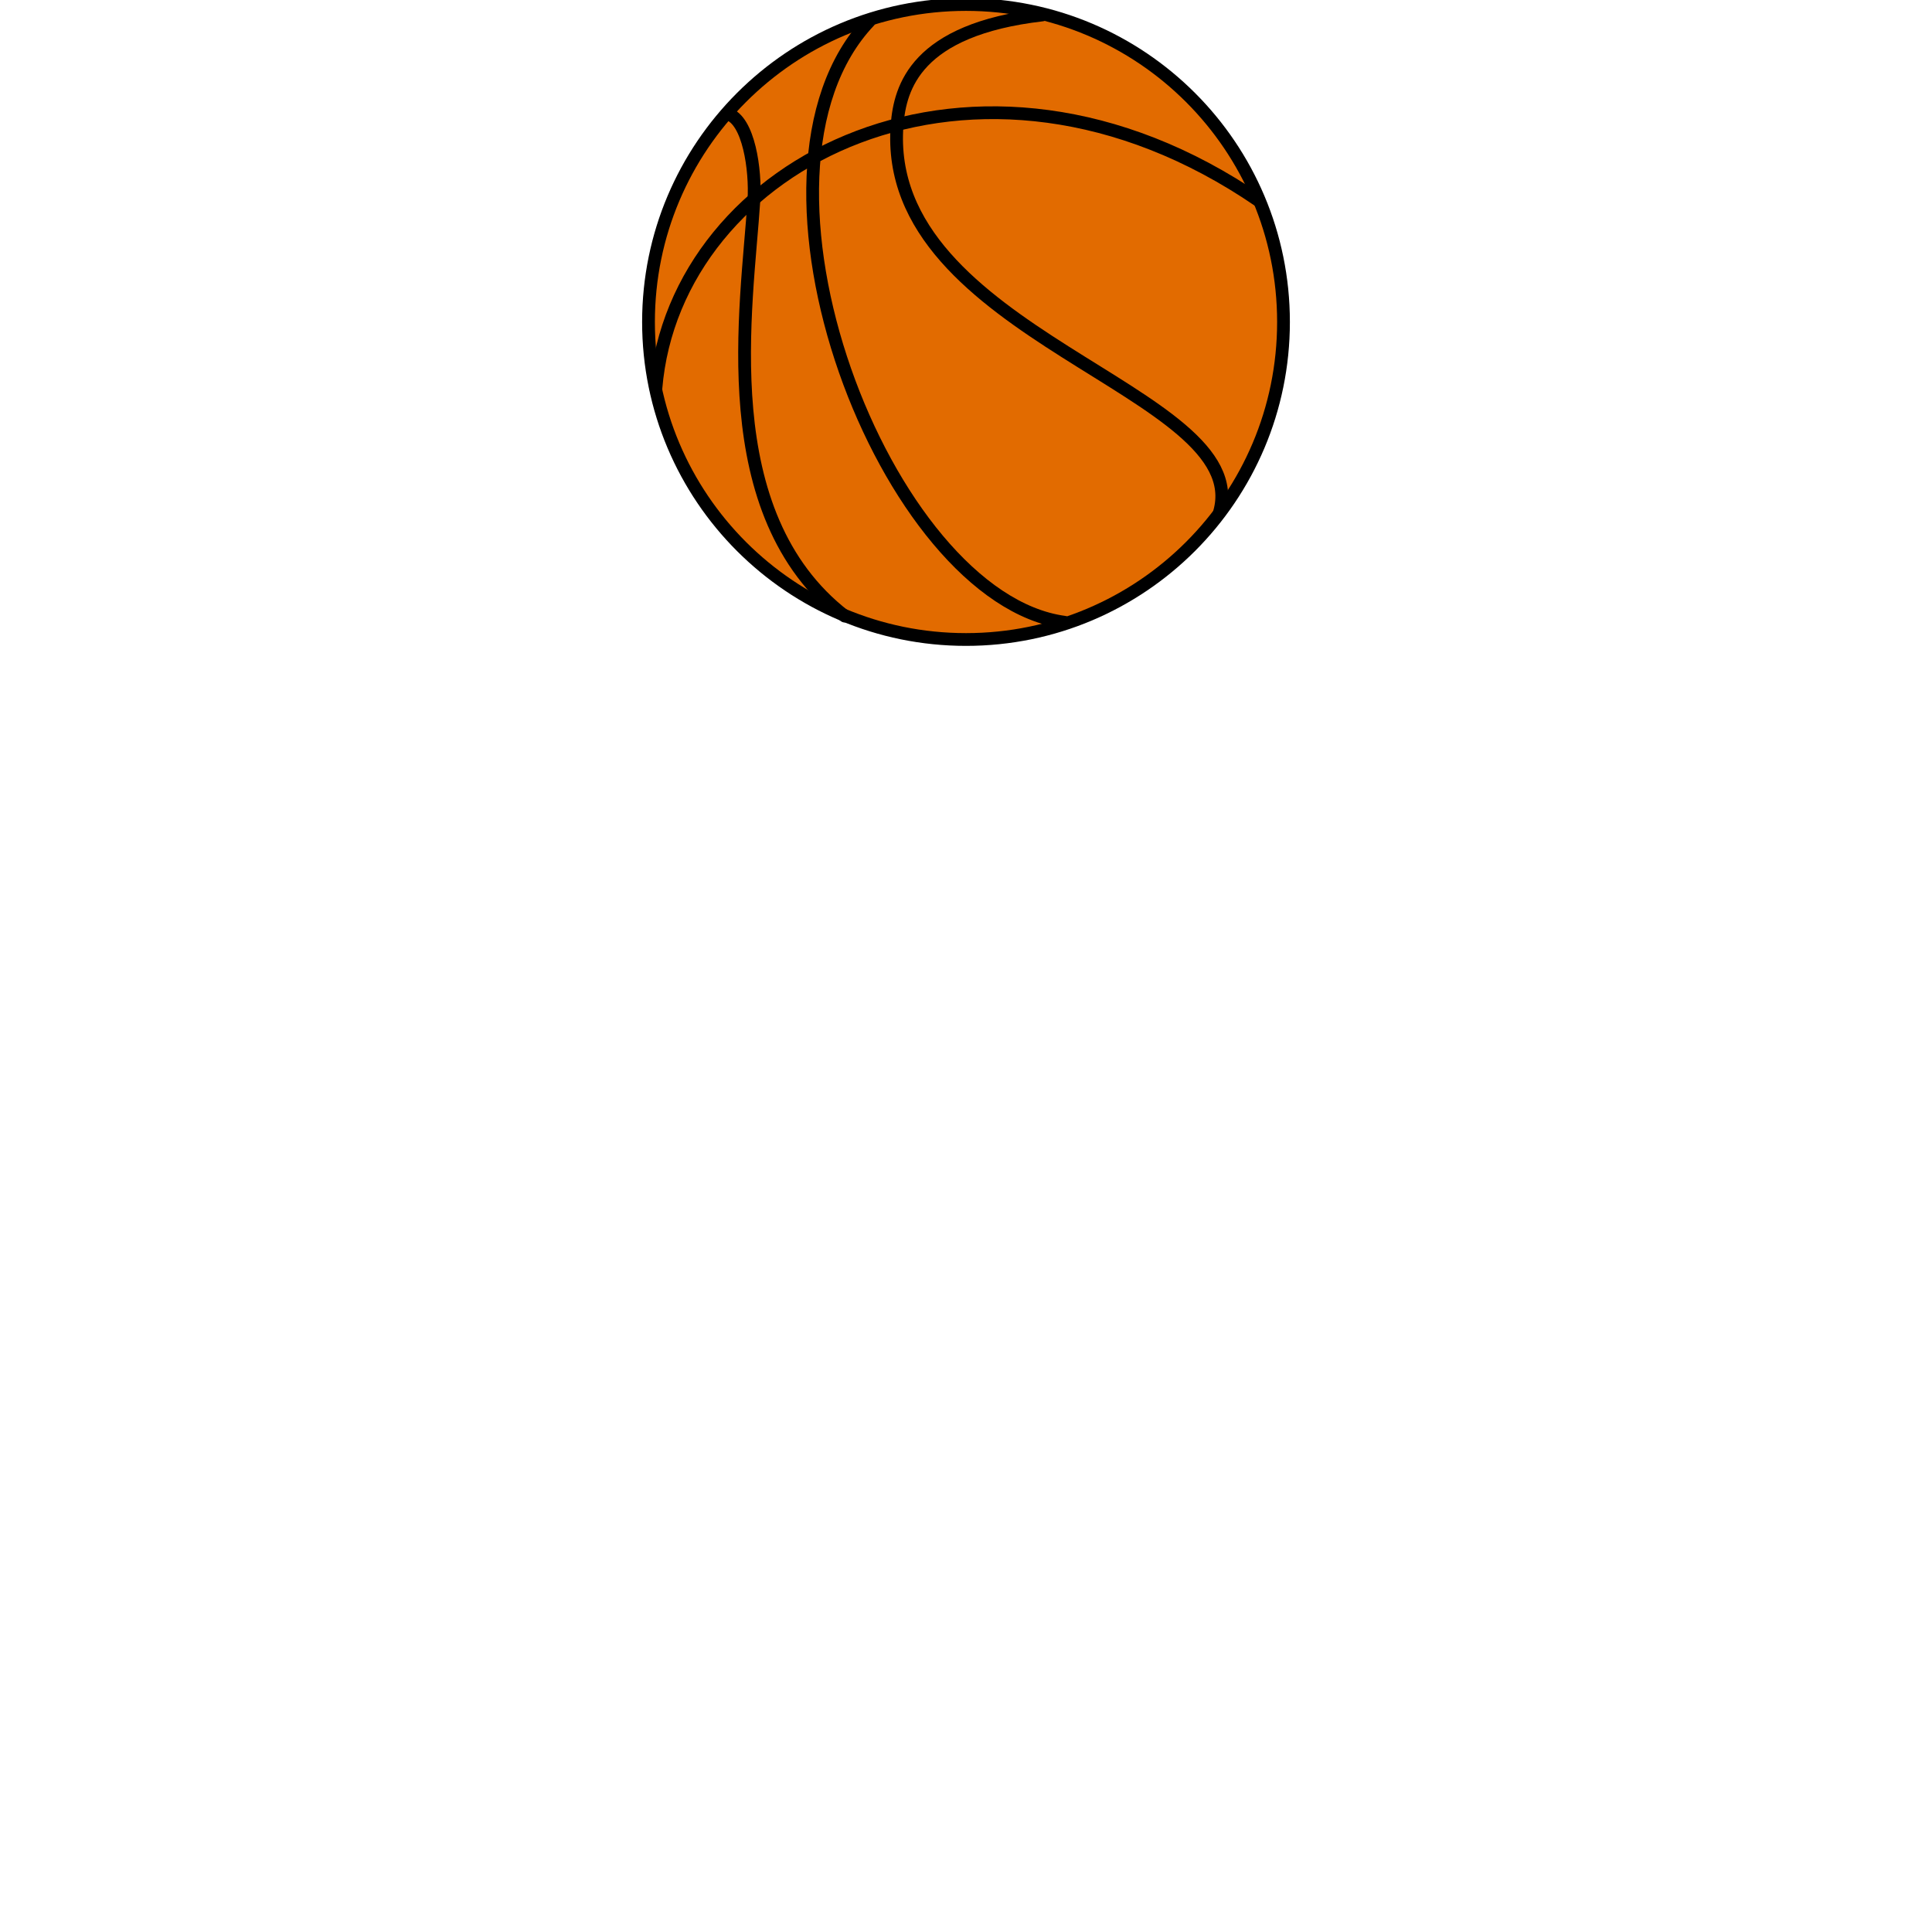
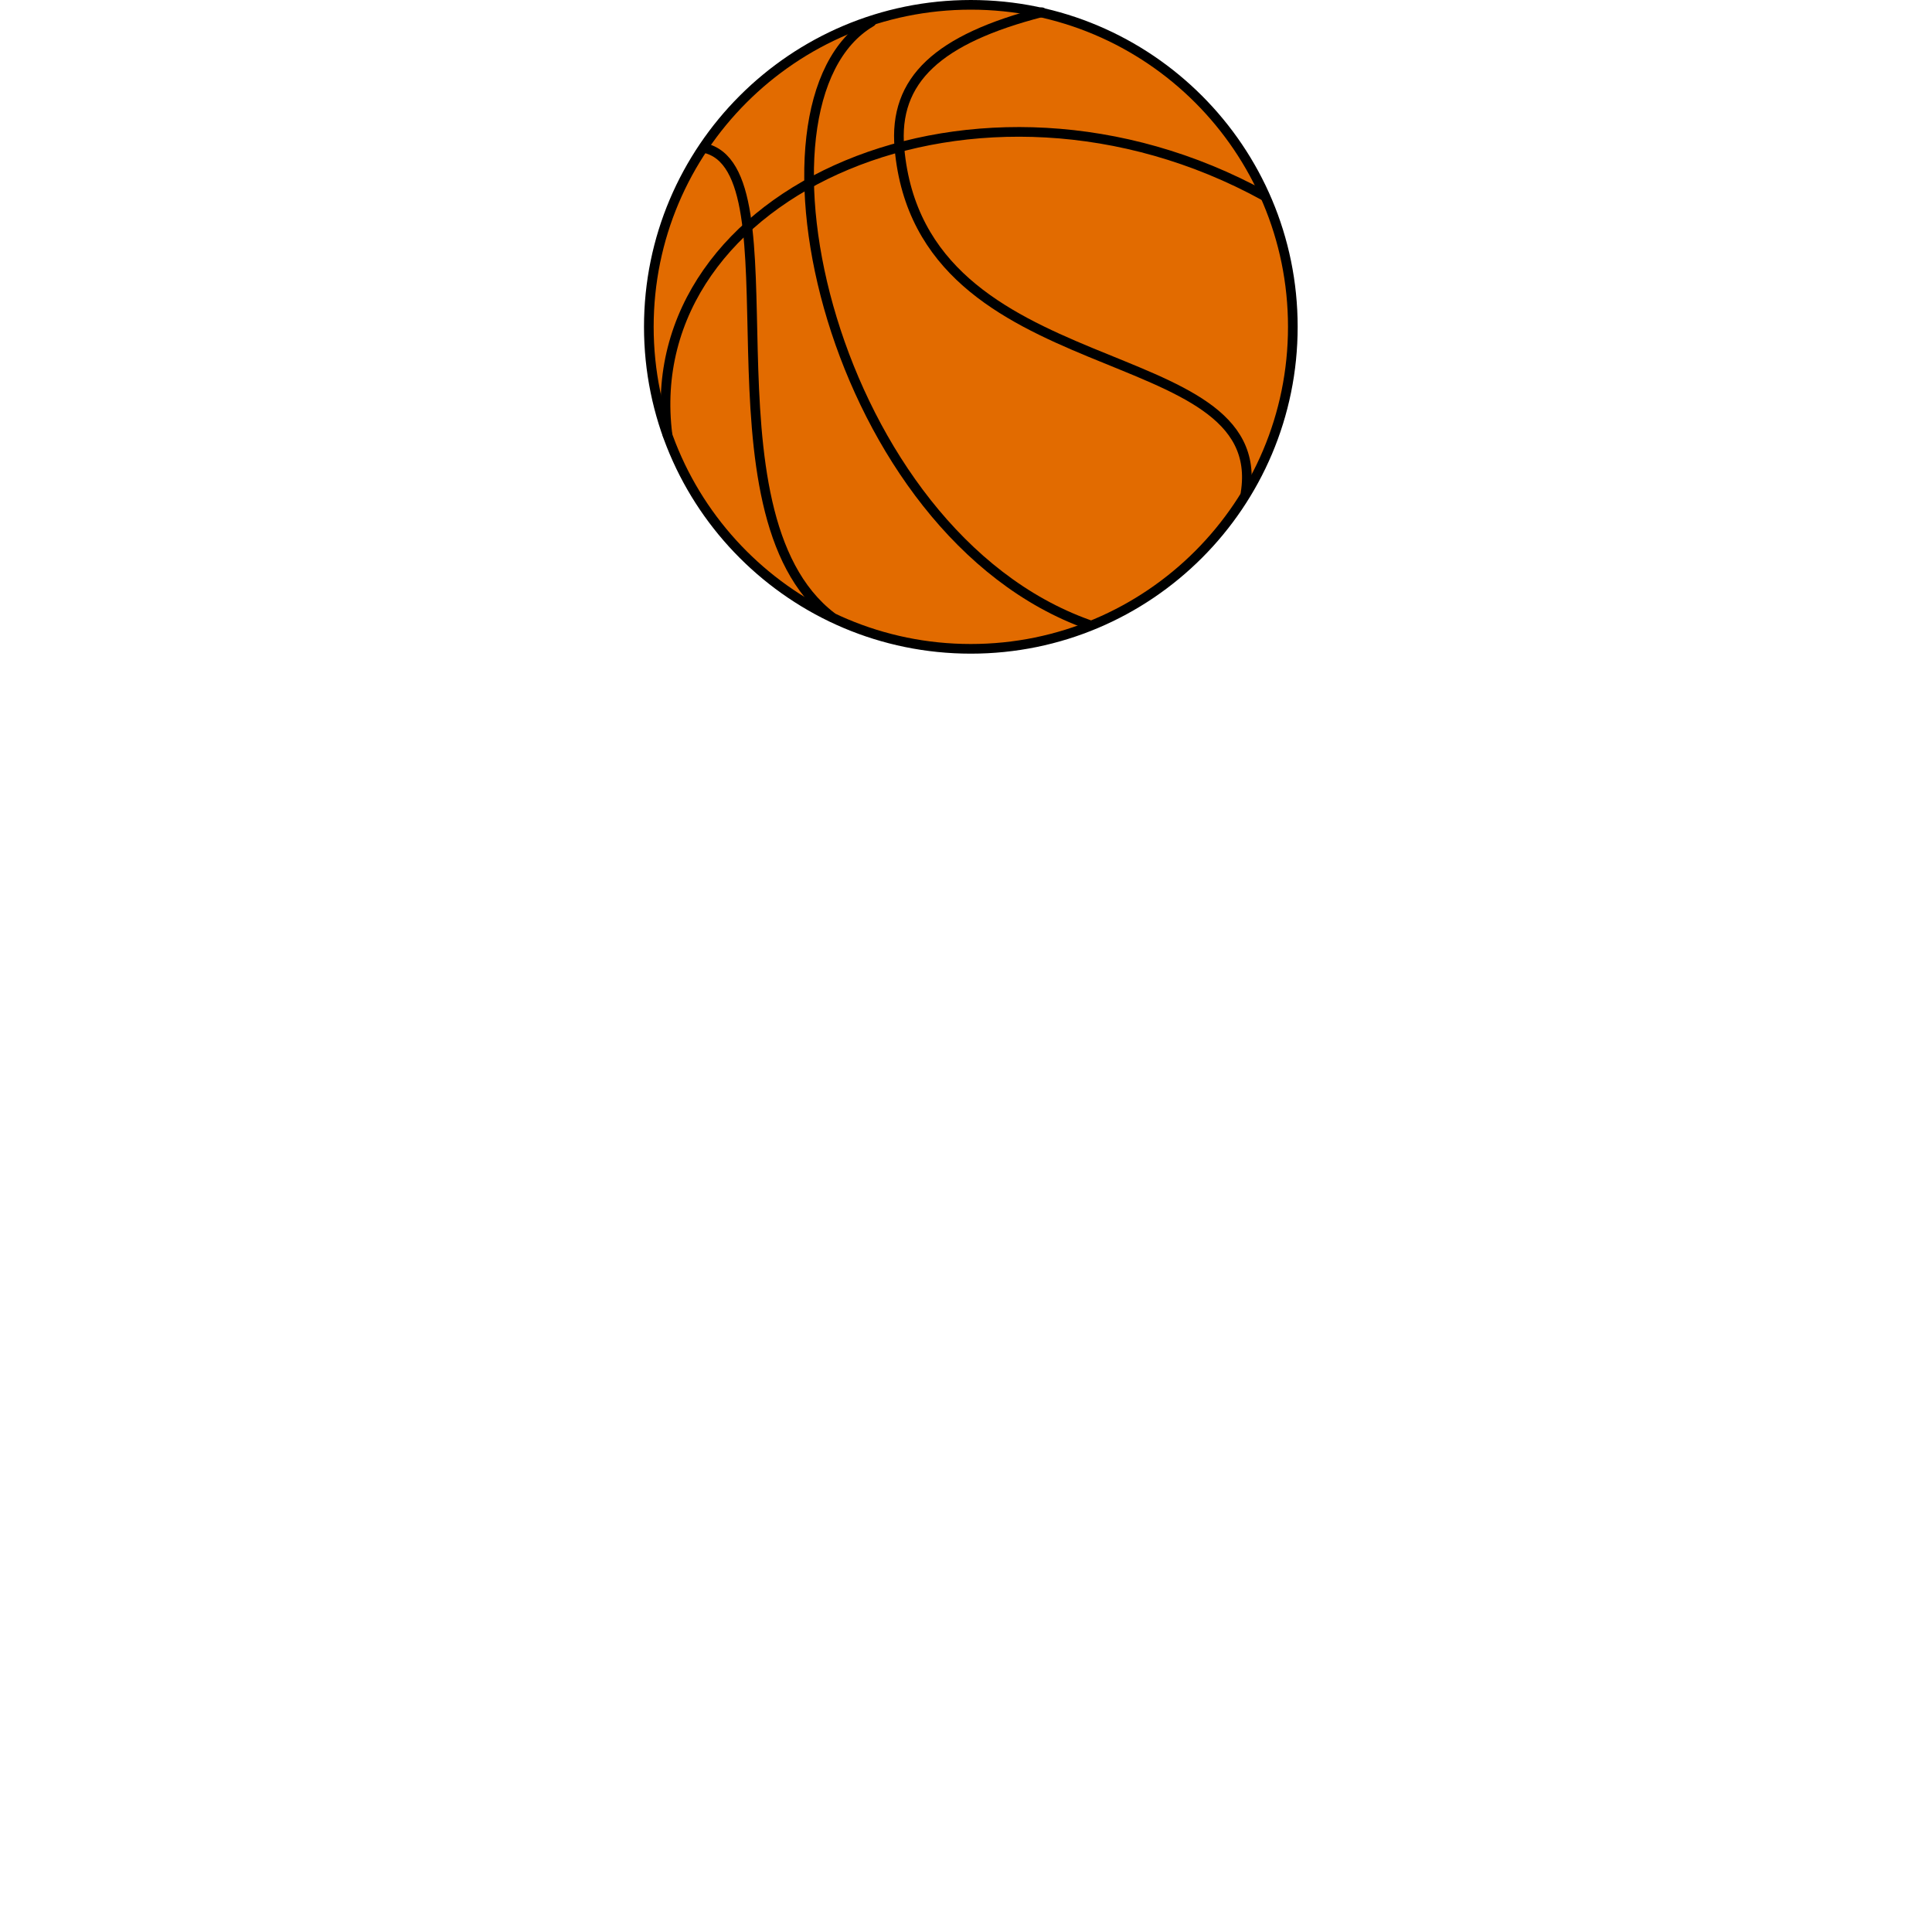
- <svg xmlns="http://www.w3.org/2000/svg" width="240" height="240" viewBox="-120 -120 240 240">
+ <svg xmlns="http://www.w3.org/2000/svg" width="240" height="240" viewBox="0 0 240 240">
  <g>
-     <g transform="matrix(1.057225,0,0,1.057222,-11.45477,-113.4507)">
-       <circle cx="10.835" cy="31.64" r="37.306" fill="#e26b00" stroke="#000000" stroke-width="1.5" />
-       <path d="M -25.603,39.448 C -23.394,12.804 12.003,-5.381 45.249,17.397 M 22.402,66.919 C 1.394,64.076 -17.72,14.381 -0.516,-3.716" fill="none" stroke="#000000" stroke-width="1.5" stroke-linecap="round" />
-       <path d="M 19.8,-4.437 C 4.937,-2.717 3.077,4.074 2.737,8.505 0.837,33.272 44.695,39.625 40.622,53.98" fill="none" stroke="#000000" stroke-width="1.5" stroke-linecap="round" />
-       <path d="m -17.153,7.191 c 2.452,0.724 3.294,6.58 3.066,10.143 -0.81,12.625 -4.937,36.791 10.679,48.865" fill="none" stroke="#000000" stroke-width="1.5" stroke-linecap="round" />
-       <animateTransform attributeName="transform" attributeType="XML" type="translate" values="0; 0,169; 0" keyTimes="0; 0.5; 1" keySplines="0.5,0, 0.5,1; 0.5,0, 0.5,1" calcMode="spline" begin="0s" dur="1s" repeatCount="indefinite" additive="sum" />
-       <animateTransform attributeName="transform" attributeType="XML" type="scale" values="1; 1; 1,0.75; 1; 1" keyTimes="0; 0.3; 0.5; 0.7; 1" keySplines="0.42,0, 0.58,1; 0.42,0, 0.58,1; 0.42,0, 0.58,1; 0.42,0, 0.58,1" calcMode="spline" begin="0s" dur="1s" repeatCount="indefinite" additive="sum" />
+     <g>
+       <g fill="none" stroke="#000" stroke-width="1.2" stroke-linecap="round" transform="translate(80,0)">
+         <circle cx="40.6" cy="40.6" r="40" fill="#e26b00" />
+         <path d="M 2.919,54.025 C -0.941,23.741 41.512,4.783 77.114,24.366" />
+         <path d="M 28.23,2.725 C 11.172,12.687 23.329,66.213 55.221,77.591" />
+         <path d="m 7.459,18.376 c 12.063,2.575 -1.163,45.2 15.844,58.255" />
+         <path d="M 49.412,1.518 C 36.58,4.836 30.967,9.872 31.732,18.424 34.432,48.587 77.908,41.557 74.724,61.265" />
+         <animateTransform attributeName="transform" attributeType="XML" type="rotate" values="0,40.6,40.6; 360,40.6,40.6" begin="0s" dur="5s" repeatCount="indefinite" additive="sum" />
+       </g>
+       <animateTransform attributeName="transform" attributeType="XML" type="translate" values="0; 0,171; 0" keyTimes="0; 0.5; 1" keySplines="0.5,0, 0.2,1; 0.5,0, 0.2,1" calcMode="spline" begin="0s" dur="1s" repeatCount="indefinite" additive="sum" />
+       <animateTransform attributeName="transform" attributeType="XML" type="scale" values="1; 1; 1,0.85; 1; 1" keyTimes="0; 0.25; 0.5; 0.8; 1" keySplines="0.42,0, 0.58,1; 0.42,0, 0.58,1; 0.42,0, 0.58,1; 0.42,0, 0.58,1" calcMode="spline" begin="0s" dur="1s" repeatCount="indefinite" additive="sum" />
    </g>
    <animateTransform attributeName="transform" attributeType="XML" type="translate" values="0; 80; -80; 0" keyTimes="0; 0.25; 0.75; 1" calcMode="linear" begin="0s" dur="3s" repeatCount="indefinite" additive="sum" />
  </g>
</svg>
